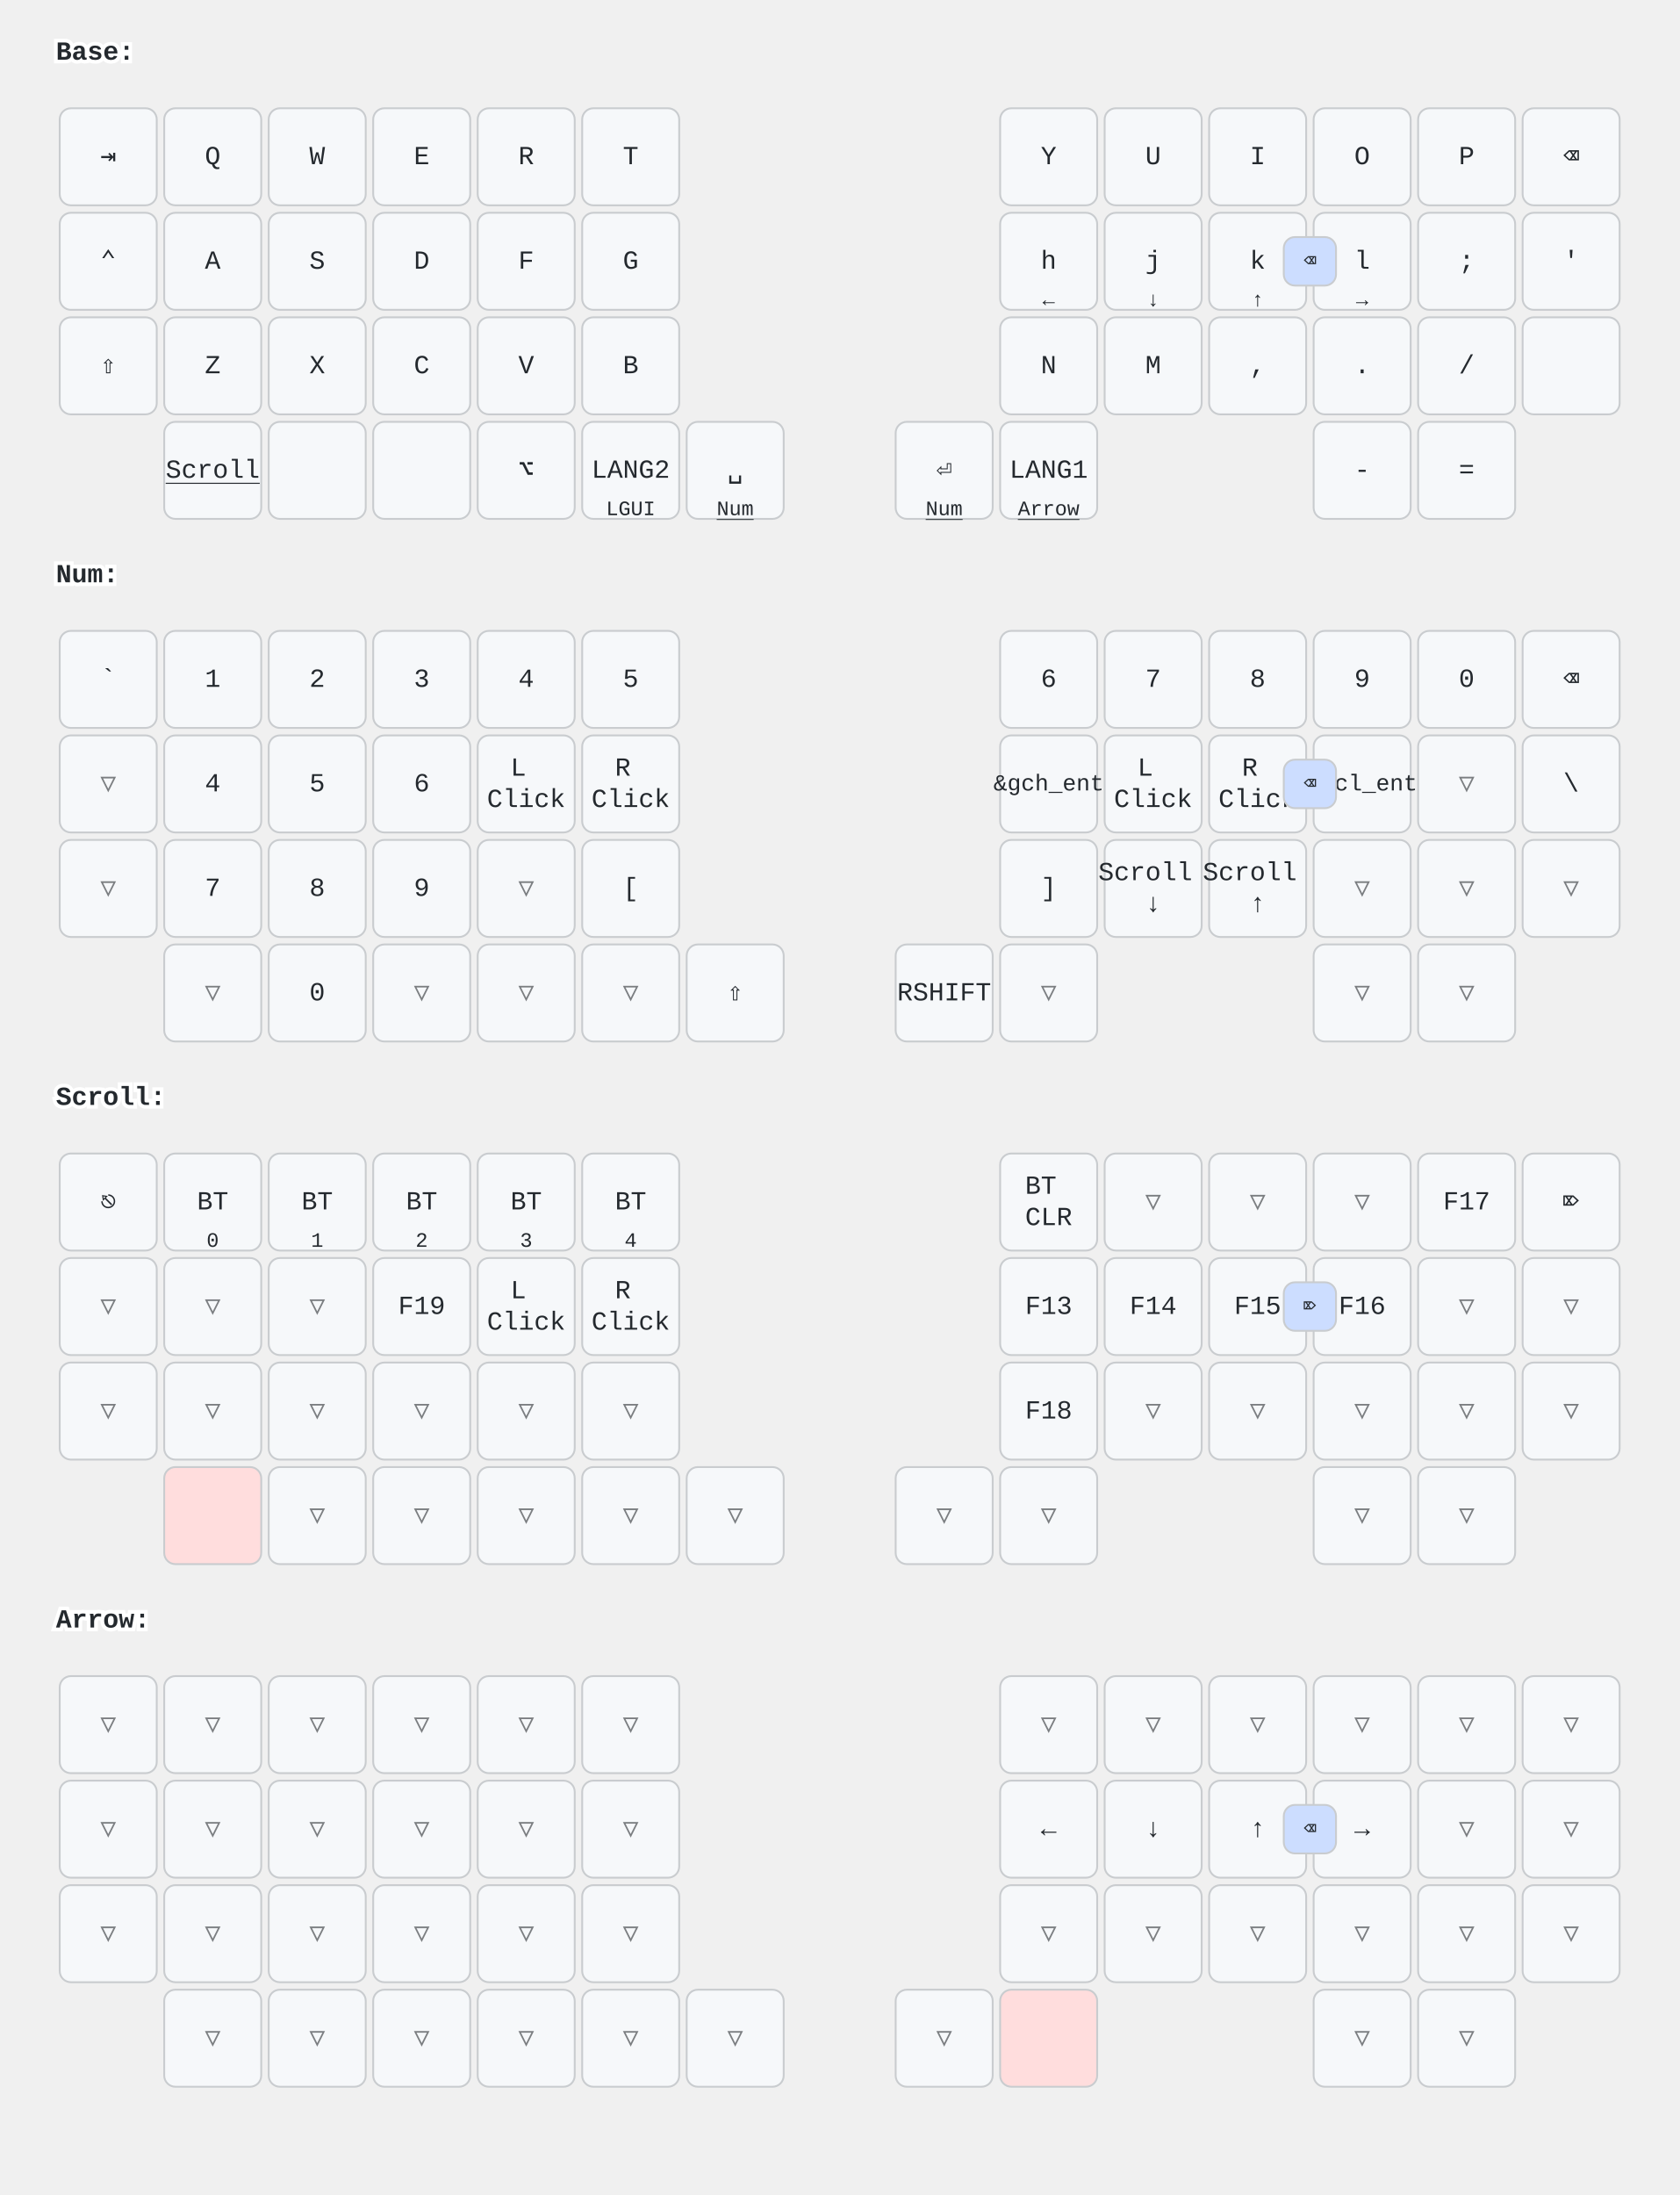
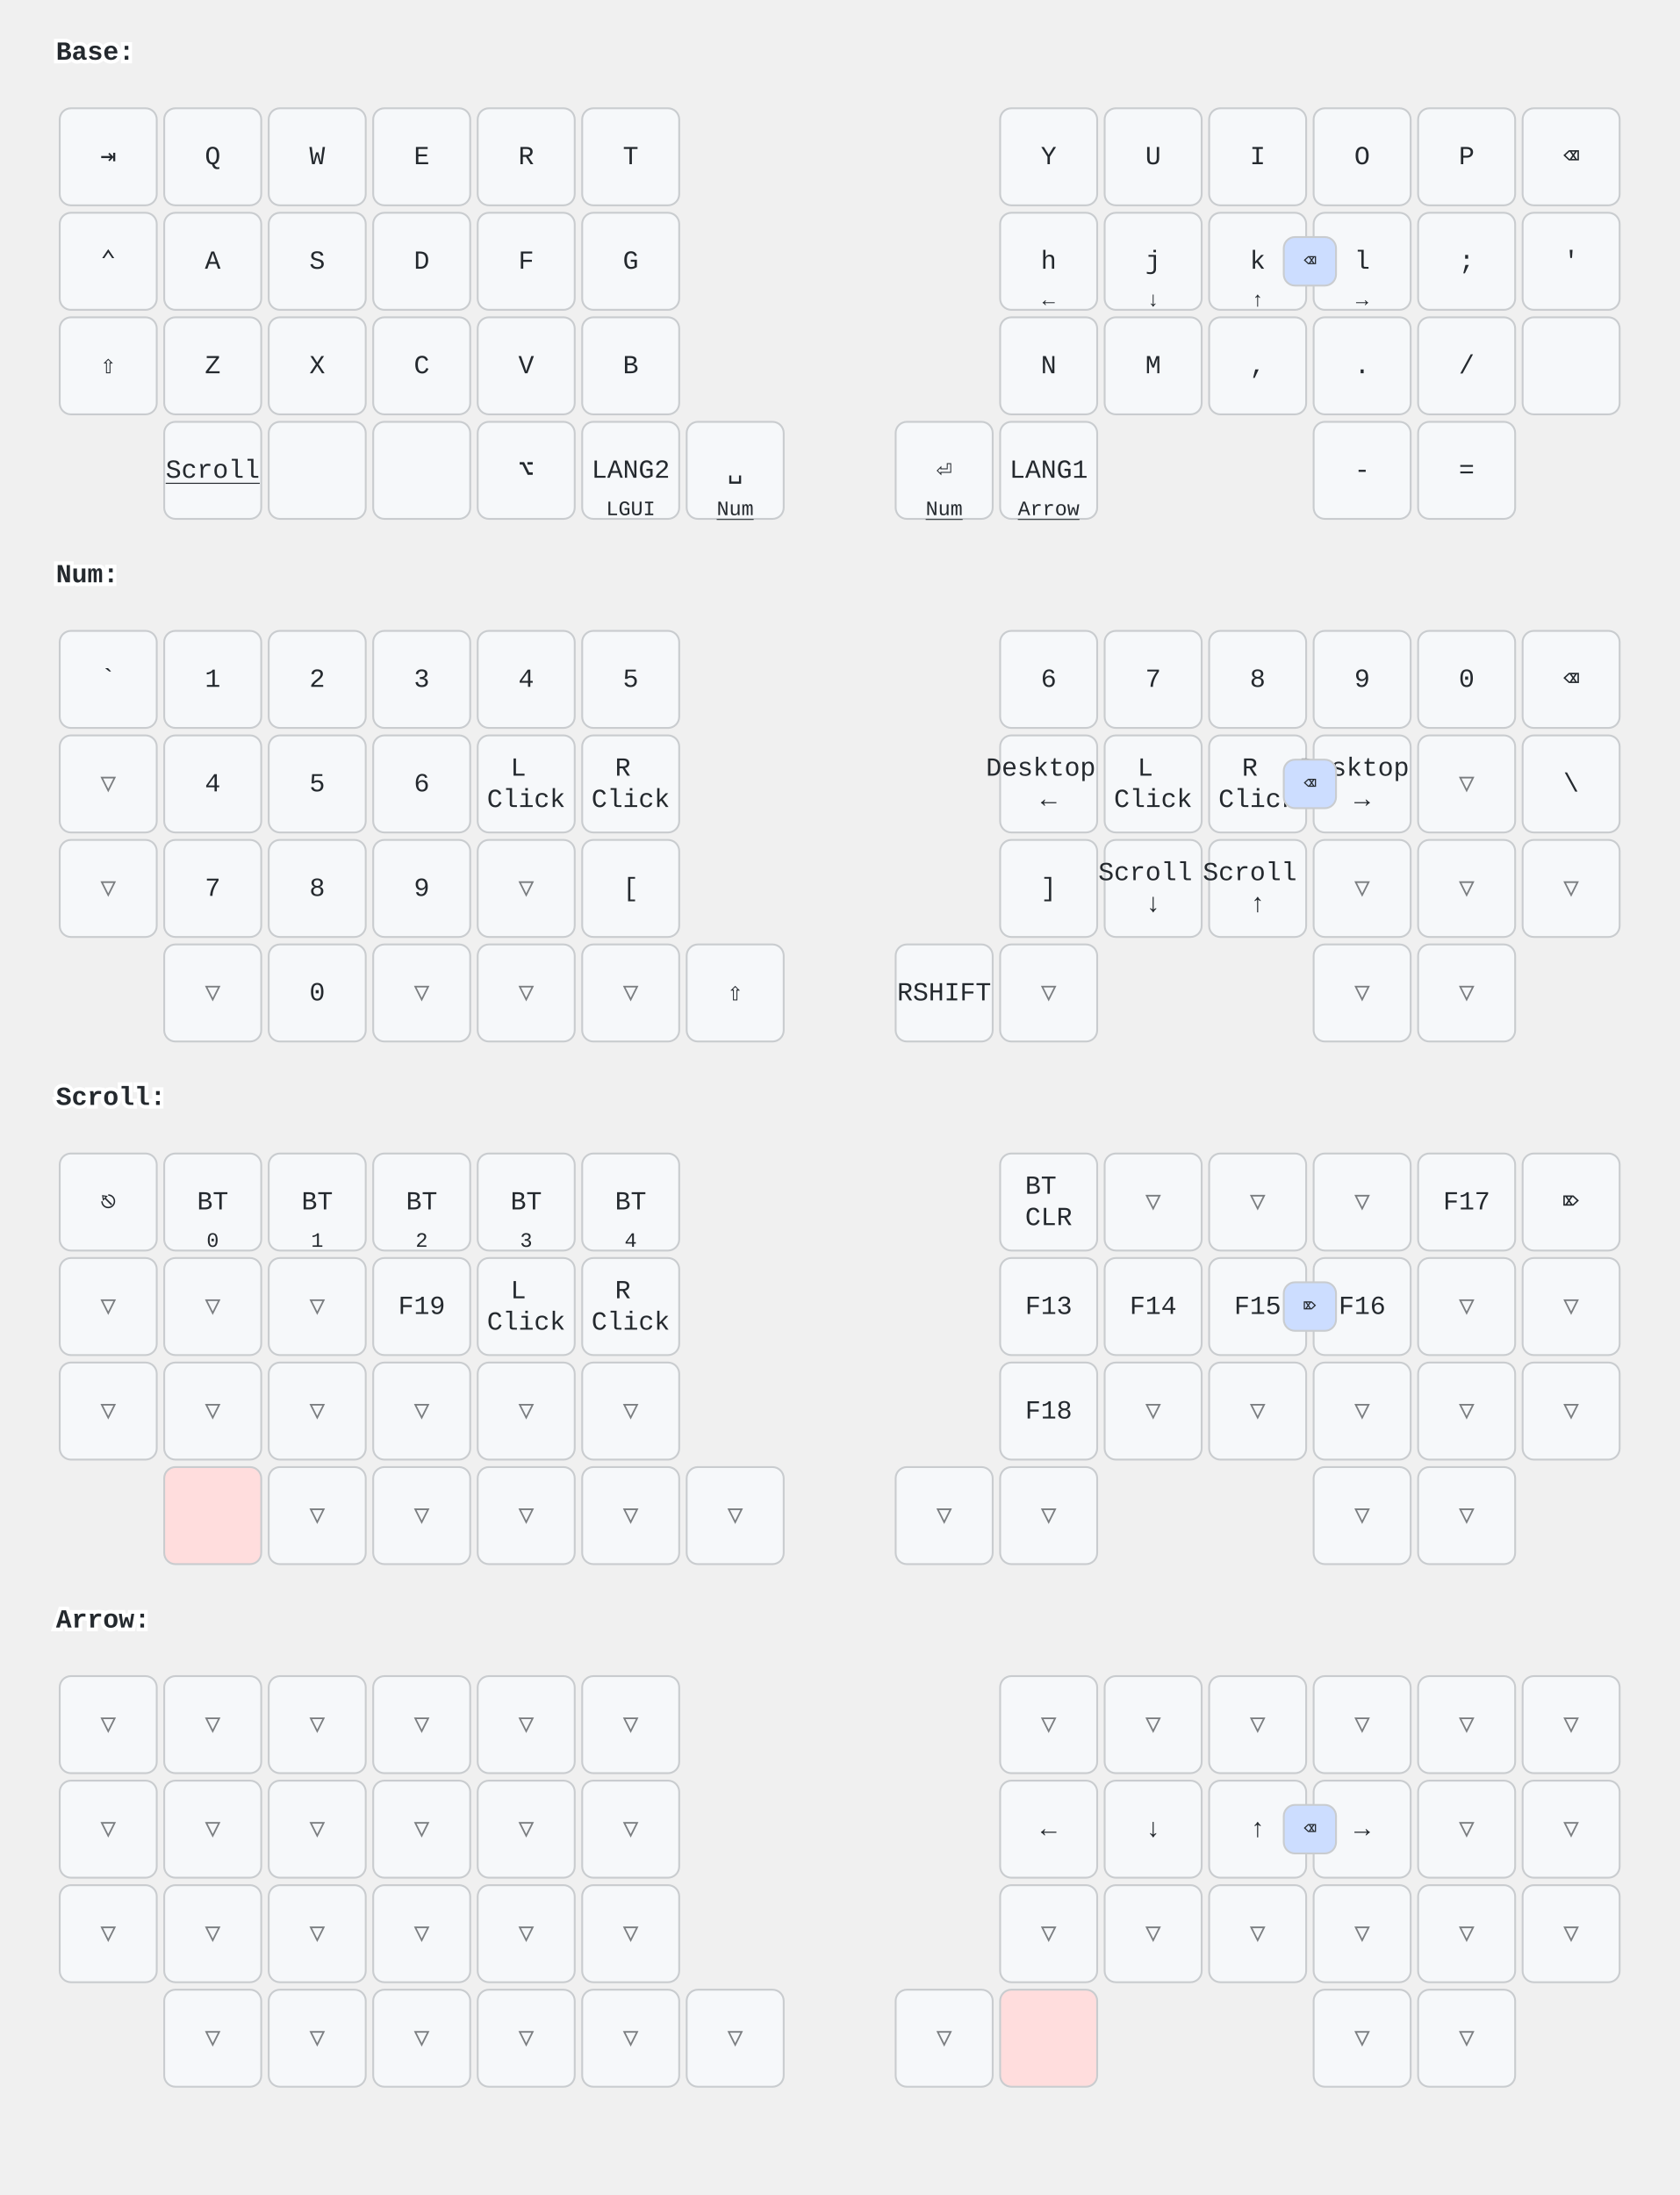
<svg xmlns="http://www.w3.org/2000/svg" width="900" height="1176" viewBox="0 0 900 1176" class="keymap">
  <style>/* inherit to force styles through use tags */
svg path {
    fill: inherit;
}

/* font and background color specifications */
svg.keymap {
    font-family: SFMono-Regular,Consolas,Liberation Mono,Menlo,monospace;
    font-size: 14px;
    font-kerning: normal;
    text-rendering: optimizeLegibility;
    fill: #24292e;
}

/* default key styling */
rect.key {
    fill: #f6f8fa;
}

rect.key, rect.combo {
    stroke: #c9cccf;
    stroke-width: 1;
}

/* default key side styling, only used is draw_key_sides is set */
rect.side {
    filter: brightness(90%);
}

/* color accent for combo boxes */
rect.combo, rect.combo-separate {
    fill: #cdf;
}

/* color accent for held keys */
rect.held, rect.combo.held {
    fill: #fdd;
}

/* color accent for ghost (optional) keys */
rect.ghost, rect.combo.ghost {
    stroke-dasharray: 4, 4;
    stroke-width: 2;
}

text {
    text-anchor: middle;
    dominant-baseline: middle;
}

/* styling for layer labels */
text.label {
    font-weight: bold;
    text-anchor: start;
    stroke: white;
    stroke-width: 4;
    paint-order: stroke;
}

/* styling for optional footer */
text.footer {
    text-anchor: end;
    dominant-baseline: auto;
    stroke: white;
    stroke-width: 4;
    paint-order: stroke;
}

/* styling for combo tap, and key non-tap label text */
text.combo, text.hold, text.shifted, text.left, text.right, text.tl, text.tr, text.bl, text.br {
    font-size: 11px;
}

text.hold, text.bl, text.br {
    text-anchor: middle;
    dominant-baseline: auto;
}

text.shifted, text.tl, text.tr {
    text-anchor: middle;
    dominant-baseline: hanging;
}

text.left, text.tl, text.bl {
    text-anchor: start;
}

text.right, text.tr, text.br {
    text-anchor: end;
}

text.layer-activator {
    text-decoration: underline;
}

/* styling for hold/shifted label text in combo box */
text.combo.hold, text.combo.shifted, text.combo.left, text.combo.right {
    font-size: 8px;
}

/* lighter symbol for transparent keys */
text.trans {
    fill: #7b7e81;
}

/* styling for combo dendrons */
path.combo {
    stroke-width: 1;
    stroke: gray;
    fill: none;
}

/* Start Tabler Icons Cleanup */
/* cannot use height/width with glyphs */
.icon-tabler &gt; path {
    fill: inherit;
    stroke: inherit;
    stroke-width: 2;
}
/* hide tabler's default box */
.icon-tabler &gt; path[stroke="none"][fill="none"] {
    visibility: hidden;
}
/* End Tabler Icons Cleanup */

@media (prefers-color-scheme: dark) {
svg.keymap { fill: #d1d6db; }
rect.key { fill: #3f4750; }
rect.key, rect.combo { stroke: #60666c; }
rect.combo, rect.combo-separate { fill: #1f3d7a; }
rect.held, rect.combo.held { fill: #854747; }
text.label, text.footer { stroke: black; }
text.trans { fill: #7e8184; }
path.combo { stroke: #7f7f7f; }

}</style>
  <g transform="translate(30, 0)" class="layer-Base">
    <text x="0" y="28" class="label" id="Base">Base:</text>
    <g transform="translate(0, 56)">
      <g transform="translate(28, 28)" class="key keypos-0">
        <rect rx="6" ry="6" x="-26" y="-26" width="52" height="52" class="key" />
        <text x="0" y="0" class="key tap">⇥</text>
      </g>
      <g transform="translate(84, 28)" class="key keypos-1">
        <rect rx="6" ry="6" x="-26" y="-26" width="52" height="52" class="key" />
        <text x="0" y="0" class="key tap">Q</text>
      </g>
      <g transform="translate(140, 28)" class="key keypos-2">
        <rect rx="6" ry="6" x="-26" y="-26" width="52" height="52" class="key" />
        <text x="0" y="0" class="key tap">W</text>
      </g>
      <g transform="translate(196, 28)" class="key keypos-3">
        <rect rx="6" ry="6" x="-26" y="-26" width="52" height="52" class="key" />
        <text x="0" y="0" class="key tap">E</text>
      </g>
      <g transform="translate(252, 28)" class="key keypos-4">
        <rect rx="6" ry="6" x="-26" y="-26" width="52" height="52" class="key" />
        <text x="0" y="0" class="key tap">R</text>
      </g>
      <g transform="translate(308, 28)" class="key keypos-5">
        <rect rx="6" ry="6" x="-26" y="-26" width="52" height="52" class="key" />
        <text x="0" y="0" class="key tap">T</text>
      </g>
      <g transform="translate(532, 28)" class="key keypos-6">
        <rect rx="6" ry="6" x="-26" y="-26" width="52" height="52" class="key" />
        <text x="0" y="0" class="key tap">Y</text>
      </g>
      <g transform="translate(588, 28)" class="key keypos-7">
        <rect rx="6" ry="6" x="-26" y="-26" width="52" height="52" class="key" />
        <text x="0" y="0" class="key tap">U</text>
      </g>
      <g transform="translate(644, 28)" class="key keypos-8">
        <rect rx="6" ry="6" x="-26" y="-26" width="52" height="52" class="key" />
        <text x="0" y="0" class="key tap">I</text>
      </g>
      <g transform="translate(700, 28)" class="key keypos-9">
        <rect rx="6" ry="6" x="-26" y="-26" width="52" height="52" class="key" />
        <text x="0" y="0" class="key tap">O</text>
      </g>
      <g transform="translate(756, 28)" class="key keypos-10">
        <rect rx="6" ry="6" x="-26" y="-26" width="52" height="52" class="key" />
        <text x="0" y="0" class="key tap">P</text>
      </g>
      <g transform="translate(812, 28)" class="key keypos-11">
        <rect rx="6" ry="6" x="-26" y="-26" width="52" height="52" class="key" />
        <text x="0" y="0" class="key tap">⌫</text>
      </g>
      <g transform="translate(28, 84)" class="key keypos-12">
        <rect rx="6" ry="6" x="-26" y="-26" width="52" height="52" class="key" />
        <text x="0" y="0" class="key tap">⌃</text>
      </g>
      <g transform="translate(84, 84)" class="key keypos-13">
        <rect rx="6" ry="6" x="-26" y="-26" width="52" height="52" class="key" />
        <text x="0" y="0" class="key tap">A</text>
      </g>
      <g transform="translate(140, 84)" class="key keypos-14">
        <rect rx="6" ry="6" x="-26" y="-26" width="52" height="52" class="key" />
        <text x="0" y="0" class="key tap">S</text>
      </g>
      <g transform="translate(196, 84)" class="key keypos-15">
        <rect rx="6" ry="6" x="-26" y="-26" width="52" height="52" class="key" />
        <text x="0" y="0" class="key tap">D</text>
      </g>
      <g transform="translate(252, 84)" class="key keypos-16">
        <rect rx="6" ry="6" x="-26" y="-26" width="52" height="52" class="key" />
        <text x="0" y="0" class="key tap">F</text>
      </g>
      <g transform="translate(308, 84)" class="key keypos-17">
        <rect rx="6" ry="6" x="-26" y="-26" width="52" height="52" class="key" />
        <text x="0" y="0" class="key tap">G</text>
      </g>
      <g transform="translate(532, 84)" class="key keypos-18">
        <rect rx="6" ry="6" x="-26" y="-26" width="52" height="52" class="key" />
        <text x="0" y="0" class="key tap">h</text>
        <text x="0" y="24" class="key hold">←</text>
      </g>
      <g transform="translate(588, 84)" class="key keypos-19">
        <rect rx="6" ry="6" x="-26" y="-26" width="52" height="52" class="key" />
        <text x="0" y="0" class="key tap">j</text>
        <text x="0" y="24" class="key hold">↓</text>
      </g>
      <g transform="translate(644, 84)" class="key keypos-20">
        <rect rx="6" ry="6" x="-26" y="-26" width="52" height="52" class="key" />
        <text x="0" y="0" class="key tap">k</text>
        <text x="0" y="24" class="key hold">↑</text>
      </g>
      <g transform="translate(700, 84)" class="key keypos-21">
        <rect rx="6" ry="6" x="-26" y="-26" width="52" height="52" class="key" />
        <text x="0" y="0" class="key tap">l</text>
        <text x="0" y="24" class="key hold">→</text>
      </g>
      <g transform="translate(756, 84)" class="key keypos-22">
        <rect rx="6" ry="6" x="-26" y="-26" width="52" height="52" class="key" />
        <text x="0" y="0" class="key tap">;</text>
      </g>
      <g transform="translate(812, 84)" class="key keypos-23">
        <rect rx="6" ry="6" x="-26" y="-26" width="52" height="52" class="key" />
        <text x="0" y="0" class="key tap">'</text>
      </g>
      <g transform="translate(28, 140)" class="key keypos-24">
        <rect rx="6" ry="6" x="-26" y="-26" width="52" height="52" class="key" />
        <text x="0" y="0" class="key tap">⇧</text>
      </g>
      <g transform="translate(84, 140)" class="key keypos-25">
        <rect rx="6" ry="6" x="-26" y="-26" width="52" height="52" class="key" />
        <text x="0" y="0" class="key tap">Z</text>
      </g>
      <g transform="translate(140, 140)" class="key keypos-26">
        <rect rx="6" ry="6" x="-26" y="-26" width="52" height="52" class="key" />
        <text x="0" y="0" class="key tap">X</text>
      </g>
      <g transform="translate(196, 140)" class="key keypos-27">
        <rect rx="6" ry="6" x="-26" y="-26" width="52" height="52" class="key" />
        <text x="0" y="0" class="key tap">C</text>
      </g>
      <g transform="translate(252, 140)" class="key keypos-28">
        <rect rx="6" ry="6" x="-26" y="-26" width="52" height="52" class="key" />
        <text x="0" y="0" class="key tap">V</text>
      </g>
      <g transform="translate(308, 140)" class="key keypos-29">
        <rect rx="6" ry="6" x="-26" y="-26" width="52" height="52" class="key" />
        <text x="0" y="0" class="key tap">B</text>
      </g>
      <g transform="translate(532, 140)" class="key keypos-30">
        <rect rx="6" ry="6" x="-26" y="-26" width="52" height="52" class="key" />
        <text x="0" y="0" class="key tap">N</text>
      </g>
      <g transform="translate(588, 140)" class="key keypos-31">
        <rect rx="6" ry="6" x="-26" y="-26" width="52" height="52" class="key" />
        <text x="0" y="0" class="key tap">M</text>
      </g>
      <g transform="translate(644, 140)" class="key keypos-32">
        <rect rx="6" ry="6" x="-26" y="-26" width="52" height="52" class="key" />
        <text x="0" y="0" class="key tap">,</text>
      </g>
      <g transform="translate(700, 140)" class="key keypos-33">
        <rect rx="6" ry="6" x="-26" y="-26" width="52" height="52" class="key" />
        <text x="0" y="0" class="key tap">.</text>
      </g>
      <g transform="translate(756, 140)" class="key keypos-34">
        <rect rx="6" ry="6" x="-26" y="-26" width="52" height="52" class="key" />
        <text x="0" y="0" class="key tap">/</text>
      </g>
      <g transform="translate(812, 140)" class="key keypos-35">
        <rect rx="6" ry="6" x="-26" y="-26" width="52" height="52" class="key" />
      </g>
      <g transform="translate(84, 196)" class="key keypos-36">
        <rect rx="6" ry="6" x="-26" y="-26" width="52" height="52" class="key" />
        <a href="#Scroll">
          <text x="0" y="0" class="key tap layer-activator">Scroll</text>
        </a>
      </g>
      <g transform="translate(140, 196)" class="key keypos-37">
        <rect rx="6" ry="6" x="-26" y="-26" width="52" height="52" class="key" />
      </g>
      <g transform="translate(196, 196)" class="key keypos-38">
        <rect rx="6" ry="6" x="-26" y="-26" width="52" height="52" class="key" />
      </g>
      <g transform="translate(252, 196)" class="key keypos-39">
        <rect rx="6" ry="6" x="-26" y="-26" width="52" height="52" class="key" />
        <text x="0" y="0" class="key tap">⌥</text>
      </g>
      <g transform="translate(308, 196)" class="key keypos-40">
        <rect rx="6" ry="6" x="-26" y="-26" width="52" height="52" class="key" />
        <text x="0" y="0" class="key tap">LANG2</text>
        <text x="0" y="24" class="key hold">LGUI</text>
      </g>
      <g transform="translate(364, 196)" class="key keypos-41">
        <rect rx="6" ry="6" x="-26" y="-26" width="52" height="52" class="key" />
        <text x="0" y="0" class="key tap">␣</text>
        <a href="#Num">
          <text x="0" y="24" class="key hold layer-activator">Num</text>
        </a>
      </g>
      <g transform="translate(476, 196)" class="key keypos-42">
        <rect rx="6" ry="6" x="-26" y="-26" width="52" height="52" class="key" />
        <text x="0" y="0" class="key tap">⏎</text>
        <a href="#Num">
          <text x="0" y="24" class="key hold layer-activator">Num</text>
        </a>
      </g>
      <g transform="translate(532, 196)" class="key keypos-43">
        <rect rx="6" ry="6" x="-26" y="-26" width="52" height="52" class="key" />
        <text x="0" y="0" class="key tap">LANG1</text>
        <a href="#Arrow">
          <text x="0" y="24" class="key hold layer-activator">Arrow</text>
        </a>
      </g>
      <g transform="translate(700, 196)" class="key keypos-44">
        <rect rx="6" ry="6" x="-26" y="-26" width="52" height="52" class="key" />
        <text x="0" y="0" class="key tap">-</text>
      </g>
      <g transform="translate(756, 196)" class="key keypos-45">
        <rect rx="6" ry="6" x="-26" y="-26" width="52" height="52" class="key" />
        <text x="0" y="0" class="key tap">=</text>
      </g>
      <g class="combo combopos-0">
        <rect rx="6" ry="6" x="658" y="71" width="28" height="26" class="combo" />
        <text x="672" y="84" class="combo tap">⌫</text>
      </g>
    </g>
  </g>
  <g transform="translate(30, 280)" class="layer-Num">
    <text x="0" y="28" class="label" id="Num">Num:</text>
    <g transform="translate(0, 56)">
      <g transform="translate(28, 28)" class="key keypos-0">
        <rect rx="6" ry="6" x="-26" y="-26" width="52" height="52" class="key" />
        <text x="0" y="0" class="key tap">`</text>
      </g>
      <g transform="translate(84, 28)" class="key keypos-1">
        <rect rx="6" ry="6" x="-26" y="-26" width="52" height="52" class="key" />
        <text x="0" y="0" class="key tap">1</text>
      </g>
      <g transform="translate(140, 28)" class="key keypos-2">
        <rect rx="6" ry="6" x="-26" y="-26" width="52" height="52" class="key" />
        <text x="0" y="0" class="key tap">2</text>
      </g>
      <g transform="translate(196, 28)" class="key keypos-3">
        <rect rx="6" ry="6" x="-26" y="-26" width="52" height="52" class="key" />
        <text x="0" y="0" class="key tap">3</text>
      </g>
      <g transform="translate(252, 28)" class="key keypos-4">
        <rect rx="6" ry="6" x="-26" y="-26" width="52" height="52" class="key" />
        <text x="0" y="0" class="key tap">4</text>
      </g>
      <g transform="translate(308, 28)" class="key keypos-5">
        <rect rx="6" ry="6" x="-26" y="-26" width="52" height="52" class="key" />
        <text x="0" y="0" class="key tap">5</text>
      </g>
      <g transform="translate(532, 28)" class="key keypos-6">
        <rect rx="6" ry="6" x="-26" y="-26" width="52" height="52" class="key" />
        <text x="0" y="0" class="key tap">6</text>
      </g>
      <g transform="translate(588, 28)" class="key keypos-7">
        <rect rx="6" ry="6" x="-26" y="-26" width="52" height="52" class="key" />
        <text x="0" y="0" class="key tap">7</text>
      </g>
      <g transform="translate(644, 28)" class="key keypos-8">
        <rect rx="6" ry="6" x="-26" y="-26" width="52" height="52" class="key" />
        <text x="0" y="0" class="key tap">8</text>
      </g>
      <g transform="translate(700, 28)" class="key keypos-9">
        <rect rx="6" ry="6" x="-26" y="-26" width="52" height="52" class="key" />
        <text x="0" y="0" class="key tap">9</text>
      </g>
      <g transform="translate(756, 28)" class="key keypos-10">
        <rect rx="6" ry="6" x="-26" y="-26" width="52" height="52" class="key" />
        <text x="0" y="0" class="key tap">0</text>
      </g>
      <g transform="translate(812, 28)" class="key keypos-11">
        <rect rx="6" ry="6" x="-26" y="-26" width="52" height="52" class="key" />
        <text x="0" y="0" class="key tap">⌫</text>
      </g>
      <g transform="translate(28, 84)" class="key trans keypos-12">
        <rect rx="6" ry="6" x="-26" y="-26" width="52" height="52" class="key trans" />
        <text x="0" y="0" class="key trans tap">▽</text>
      </g>
      <g transform="translate(84, 84)" class="key keypos-13">
        <rect rx="6" ry="6" x="-26" y="-26" width="52" height="52" class="key" />
        <text x="0" y="0" class="key tap">4</text>
      </g>
      <g transform="translate(140, 84)" class="key keypos-14">
        <rect rx="6" ry="6" x="-26" y="-26" width="52" height="52" class="key" />
        <text x="0" y="0" class="key tap">5</text>
      </g>
      <g transform="translate(196, 84)" class="key keypos-15">
        <rect rx="6" ry="6" x="-26" y="-26" width="52" height="52" class="key" />
        <text x="0" y="0" class="key tap">6</text>
      </g>
      <g transform="translate(252, 84)" class="key keypos-16">
        <rect rx="6" ry="6" x="-26" y="-26" width="52" height="52" class="key" />
        <text x="0" y="0" class="key tap">
          <tspan x="0" dy="-0.6em">L</tspan>
          <tspan x="0" dy="1.2em">Click</tspan>
        </text>
      </g>
      <g transform="translate(308, 84)" class="key keypos-17">
        <rect rx="6" ry="6" x="-26" y="-26" width="52" height="52" class="key" />
        <text x="0" y="0" class="key tap">
          <tspan x="0" dy="-0.6em">R</tspan>
          <tspan x="0" dy="1.2em">Click</tspan>
        </text>
      </g>
      <g transform="translate(532, 84)" class="key keypos-18">
        <rect rx="6" ry="6" x="-26" y="-26" width="52" height="52" class="key" />
        <text x="0" y="0" class="key tap">
-           <tspan style="font-size: 88%">&amp;gch_ent</tspan>
+           <tspan x="0" dy="-0.6em">Desktop</tspan>
+           <tspan x="0" dy="1.2em">←</tspan>
        </text>
      </g>
      <g transform="translate(588, 84)" class="key keypos-19">
        <rect rx="6" ry="6" x="-26" y="-26" width="52" height="52" class="key" />
        <text x="0" y="0" class="key tap">
          <tspan x="0" dy="-0.6em">L</tspan>
          <tspan x="0" dy="1.2em">Click</tspan>
        </text>
      </g>
      <g transform="translate(644, 84)" class="key keypos-20">
        <rect rx="6" ry="6" x="-26" y="-26" width="52" height="52" class="key" />
        <text x="0" y="0" class="key tap">
          <tspan x="0" dy="-0.6em">R</tspan>
          <tspan x="0" dy="1.2em">Click</tspan>
        </text>
      </g>
      <g transform="translate(700, 84)" class="key keypos-21">
        <rect rx="6" ry="6" x="-26" y="-26" width="52" height="52" class="key" />
        <text x="0" y="0" class="key tap">
-           <tspan style="font-size: 88%">&amp;gcl_ent</tspan>
+           <tspan x="0" dy="-0.6em">Desktop</tspan>
+           <tspan x="0" dy="1.2em">→</tspan>
        </text>
      </g>
      <g transform="translate(756, 84)" class="key trans keypos-22">
        <rect rx="6" ry="6" x="-26" y="-26" width="52" height="52" class="key trans" />
        <text x="0" y="0" class="key trans tap">▽</text>
      </g>
      <g transform="translate(812, 84)" class="key keypos-23">
        <rect rx="6" ry="6" x="-26" y="-26" width="52" height="52" class="key" />
        <text x="0" y="0" class="key tap">\</text>
      </g>
      <g transform="translate(28, 140)" class="key trans keypos-24">
        <rect rx="6" ry="6" x="-26" y="-26" width="52" height="52" class="key trans" />
        <text x="0" y="0" class="key trans tap">▽</text>
      </g>
      <g transform="translate(84, 140)" class="key keypos-25">
        <rect rx="6" ry="6" x="-26" y="-26" width="52" height="52" class="key" />
        <text x="0" y="0" class="key tap">7</text>
      </g>
      <g transform="translate(140, 140)" class="key keypos-26">
        <rect rx="6" ry="6" x="-26" y="-26" width="52" height="52" class="key" />
        <text x="0" y="0" class="key tap">8</text>
      </g>
      <g transform="translate(196, 140)" class="key keypos-27">
        <rect rx="6" ry="6" x="-26" y="-26" width="52" height="52" class="key" />
        <text x="0" y="0" class="key tap">9</text>
      </g>
      <g transform="translate(252, 140)" class="key trans keypos-28">
        <rect rx="6" ry="6" x="-26" y="-26" width="52" height="52" class="key trans" />
        <text x="0" y="0" class="key trans tap">▽</text>
      </g>
      <g transform="translate(308, 140)" class="key keypos-29">
        <rect rx="6" ry="6" x="-26" y="-26" width="52" height="52" class="key" />
        <text x="0" y="0" class="key tap">[</text>
      </g>
      <g transform="translate(532, 140)" class="key keypos-30">
        <rect rx="6" ry="6" x="-26" y="-26" width="52" height="52" class="key" />
        <text x="0" y="0" class="key tap">]</text>
      </g>
      <g transform="translate(588, 140)" class="key keypos-31">
        <rect rx="6" ry="6" x="-26" y="-26" width="52" height="52" class="key" />
        <text x="0" y="0" class="key tap">
          <tspan x="0" dy="-0.6em">Scroll</tspan>
          <tspan x="0" dy="1.2em">↓</tspan>
        </text>
      </g>
      <g transform="translate(644, 140)" class="key keypos-32">
        <rect rx="6" ry="6" x="-26" y="-26" width="52" height="52" class="key" />
        <text x="0" y="0" class="key tap">
          <tspan x="0" dy="-0.6em">Scroll</tspan>
          <tspan x="0" dy="1.2em">↑</tspan>
        </text>
      </g>
      <g transform="translate(700, 140)" class="key trans keypos-33">
        <rect rx="6" ry="6" x="-26" y="-26" width="52" height="52" class="key trans" />
        <text x="0" y="0" class="key trans tap">▽</text>
      </g>
      <g transform="translate(756, 140)" class="key trans keypos-34">
        <rect rx="6" ry="6" x="-26" y="-26" width="52" height="52" class="key trans" />
        <text x="0" y="0" class="key trans tap">▽</text>
      </g>
      <g transform="translate(812, 140)" class="key trans keypos-35">
        <rect rx="6" ry="6" x="-26" y="-26" width="52" height="52" class="key trans" />
        <text x="0" y="0" class="key trans tap">▽</text>
      </g>
      <g transform="translate(84, 196)" class="key trans keypos-36">
        <rect rx="6" ry="6" x="-26" y="-26" width="52" height="52" class="key trans" />
        <text x="0" y="0" class="key trans tap">▽</text>
      </g>
      <g transform="translate(140, 196)" class="key keypos-37">
        <rect rx="6" ry="6" x="-26" y="-26" width="52" height="52" class="key" />
        <text x="0" y="0" class="key tap">0</text>
      </g>
      <g transform="translate(196, 196)" class="key trans keypos-38">
        <rect rx="6" ry="6" x="-26" y="-26" width="52" height="52" class="key trans" />
        <text x="0" y="0" class="key trans tap">▽</text>
      </g>
      <g transform="translate(252, 196)" class="key trans keypos-39">
        <rect rx="6" ry="6" x="-26" y="-26" width="52" height="52" class="key trans" />
        <text x="0" y="0" class="key trans tap">▽</text>
      </g>
      <g transform="translate(308, 196)" class="key trans keypos-40">
        <rect rx="6" ry="6" x="-26" y="-26" width="52" height="52" class="key trans" />
        <text x="0" y="0" class="key trans tap">▽</text>
      </g>
      <g transform="translate(364, 196)" class="key keypos-41">
        <rect rx="6" ry="6" x="-26" y="-26" width="52" height="52" class="key" />
        <text x="0" y="0" class="key tap">⇧</text>
      </g>
      <g transform="translate(476, 196)" class="key keypos-42">
        <rect rx="6" ry="6" x="-26" y="-26" width="52" height="52" class="key" />
        <text x="0" y="0" class="key tap">RSHIFT</text>
      </g>
      <g transform="translate(532, 196)" class="key trans keypos-43">
        <rect rx="6" ry="6" x="-26" y="-26" width="52" height="52" class="key trans" />
        <text x="0" y="0" class="key trans tap">▽</text>
      </g>
      <g transform="translate(700, 196)" class="key trans keypos-44">
        <rect rx="6" ry="6" x="-26" y="-26" width="52" height="52" class="key trans" />
        <text x="0" y="0" class="key trans tap">▽</text>
      </g>
      <g transform="translate(756, 196)" class="key trans keypos-45">
        <rect rx="6" ry="6" x="-26" y="-26" width="52" height="52" class="key trans" />
        <text x="0" y="0" class="key trans tap">▽</text>
      </g>
      <g class="combo combopos-0">
        <rect rx="6" ry="6" x="658" y="71" width="28" height="26" class="combo" />
        <text x="672" y="84" class="combo tap">⌫</text>
      </g>
    </g>
  </g>
  <g transform="translate(30, 560)" class="layer-Scroll">
    <text x="0" y="28" class="label" id="Scroll">Scroll:</text>
    <g transform="translate(0, 56)">
      <g transform="translate(28, 28)" class="key keypos-0">
        <rect rx="6" ry="6" x="-26" y="-26" width="52" height="52" class="key" />
        <text x="0" y="0" class="key tap">⎋</text>
      </g>
      <g transform="translate(84, 28)" class="key keypos-1">
        <rect rx="6" ry="6" x="-26" y="-26" width="52" height="52" class="key" />
        <text x="0" y="0" class="key tap">BT</text>
        <text x="0" y="24" class="key hold">0</text>
      </g>
      <g transform="translate(140, 28)" class="key keypos-2">
        <rect rx="6" ry="6" x="-26" y="-26" width="52" height="52" class="key" />
        <text x="0" y="0" class="key tap">BT</text>
        <text x="0" y="24" class="key hold">1</text>
      </g>
      <g transform="translate(196, 28)" class="key keypos-3">
        <rect rx="6" ry="6" x="-26" y="-26" width="52" height="52" class="key" />
        <text x="0" y="0" class="key tap">BT</text>
        <text x="0" y="24" class="key hold">2</text>
      </g>
      <g transform="translate(252, 28)" class="key keypos-4">
        <rect rx="6" ry="6" x="-26" y="-26" width="52" height="52" class="key" />
        <text x="0" y="0" class="key tap">BT</text>
        <text x="0" y="24" class="key hold">3</text>
      </g>
      <g transform="translate(308, 28)" class="key keypos-5">
        <rect rx="6" ry="6" x="-26" y="-26" width="52" height="52" class="key" />
        <text x="0" y="0" class="key tap">BT</text>
        <text x="0" y="24" class="key hold">4</text>
      </g>
      <g transform="translate(532, 28)" class="key keypos-6">
        <rect rx="6" ry="6" x="-26" y="-26" width="52" height="52" class="key" />
        <text x="0" y="0" class="key tap">
          <tspan x="0" dy="-0.6em">BT</tspan>
          <tspan x="0" dy="1.2em">CLR</tspan>
        </text>
      </g>
      <g transform="translate(588, 28)" class="key trans keypos-7">
        <rect rx="6" ry="6" x="-26" y="-26" width="52" height="52" class="key trans" />
        <text x="0" y="0" class="key trans tap">▽</text>
      </g>
      <g transform="translate(644, 28)" class="key trans keypos-8">
        <rect rx="6" ry="6" x="-26" y="-26" width="52" height="52" class="key trans" />
        <text x="0" y="0" class="key trans tap">▽</text>
      </g>
      <g transform="translate(700, 28)" class="key trans keypos-9">
        <rect rx="6" ry="6" x="-26" y="-26" width="52" height="52" class="key trans" />
        <text x="0" y="0" class="key trans tap">▽</text>
      </g>
      <g transform="translate(756, 28)" class="key keypos-10">
        <rect rx="6" ry="6" x="-26" y="-26" width="52" height="52" class="key" />
        <text x="0" y="0" class="key tap">F17</text>
      </g>
      <g transform="translate(812, 28)" class="key keypos-11">
        <rect rx="6" ry="6" x="-26" y="-26" width="52" height="52" class="key" />
        <text x="0" y="0" class="key tap">⌦</text>
      </g>
      <g transform="translate(28, 84)" class="key trans keypos-12">
        <rect rx="6" ry="6" x="-26" y="-26" width="52" height="52" class="key trans" />
        <text x="0" y="0" class="key trans tap">▽</text>
      </g>
      <g transform="translate(84, 84)" class="key trans keypos-13">
        <rect rx="6" ry="6" x="-26" y="-26" width="52" height="52" class="key trans" />
        <text x="0" y="0" class="key trans tap">▽</text>
      </g>
      <g transform="translate(140, 84)" class="key trans keypos-14">
        <rect rx="6" ry="6" x="-26" y="-26" width="52" height="52" class="key trans" />
        <text x="0" y="0" class="key trans tap">▽</text>
      </g>
      <g transform="translate(196, 84)" class="key keypos-15">
        <rect rx="6" ry="6" x="-26" y="-26" width="52" height="52" class="key" />
        <text x="0" y="0" class="key tap">F19</text>
      </g>
      <g transform="translate(252, 84)" class="key keypos-16">
        <rect rx="6" ry="6" x="-26" y="-26" width="52" height="52" class="key" />
        <text x="0" y="0" class="key tap">
          <tspan x="0" dy="-0.6em">L</tspan>
          <tspan x="0" dy="1.2em">Click</tspan>
        </text>
      </g>
      <g transform="translate(308, 84)" class="key keypos-17">
        <rect rx="6" ry="6" x="-26" y="-26" width="52" height="52" class="key" />
        <text x="0" y="0" class="key tap">
          <tspan x="0" dy="-0.6em">R</tspan>
          <tspan x="0" dy="1.2em">Click</tspan>
        </text>
      </g>
      <g transform="translate(532, 84)" class="key keypos-18">
        <rect rx="6" ry="6" x="-26" y="-26" width="52" height="52" class="key" />
        <text x="0" y="0" class="key tap">F13</text>
      </g>
      <g transform="translate(588, 84)" class="key keypos-19">
        <rect rx="6" ry="6" x="-26" y="-26" width="52" height="52" class="key" />
        <text x="0" y="0" class="key tap">F14</text>
      </g>
      <g transform="translate(644, 84)" class="key keypos-20">
        <rect rx="6" ry="6" x="-26" y="-26" width="52" height="52" class="key" />
        <text x="0" y="0" class="key tap">F15</text>
      </g>
      <g transform="translate(700, 84)" class="key keypos-21">
        <rect rx="6" ry="6" x="-26" y="-26" width="52" height="52" class="key" />
        <text x="0" y="0" class="key tap">F16</text>
      </g>
      <g transform="translate(756, 84)" class="key trans keypos-22">
        <rect rx="6" ry="6" x="-26" y="-26" width="52" height="52" class="key trans" />
        <text x="0" y="0" class="key trans tap">▽</text>
      </g>
      <g transform="translate(812, 84)" class="key trans keypos-23">
        <rect rx="6" ry="6" x="-26" y="-26" width="52" height="52" class="key trans" />
        <text x="0" y="0" class="key trans tap">▽</text>
      </g>
      <g transform="translate(28, 140)" class="key trans keypos-24">
        <rect rx="6" ry="6" x="-26" y="-26" width="52" height="52" class="key trans" />
        <text x="0" y="0" class="key trans tap">▽</text>
      </g>
      <g transform="translate(84, 140)" class="key trans keypos-25">
        <rect rx="6" ry="6" x="-26" y="-26" width="52" height="52" class="key trans" />
        <text x="0" y="0" class="key trans tap">▽</text>
      </g>
      <g transform="translate(140, 140)" class="key trans keypos-26">
        <rect rx="6" ry="6" x="-26" y="-26" width="52" height="52" class="key trans" />
        <text x="0" y="0" class="key trans tap">▽</text>
      </g>
      <g transform="translate(196, 140)" class="key trans keypos-27">
        <rect rx="6" ry="6" x="-26" y="-26" width="52" height="52" class="key trans" />
        <text x="0" y="0" class="key trans tap">▽</text>
      </g>
      <g transform="translate(252, 140)" class="key trans keypos-28">
        <rect rx="6" ry="6" x="-26" y="-26" width="52" height="52" class="key trans" />
        <text x="0" y="0" class="key trans tap">▽</text>
      </g>
      <g transform="translate(308, 140)" class="key trans keypos-29">
        <rect rx="6" ry="6" x="-26" y="-26" width="52" height="52" class="key trans" />
        <text x="0" y="0" class="key trans tap">▽</text>
      </g>
      <g transform="translate(532, 140)" class="key keypos-30">
        <rect rx="6" ry="6" x="-26" y="-26" width="52" height="52" class="key" />
        <text x="0" y="0" class="key tap">F18</text>
      </g>
      <g transform="translate(588, 140)" class="key trans keypos-31">
        <rect rx="6" ry="6" x="-26" y="-26" width="52" height="52" class="key trans" />
        <text x="0" y="0" class="key trans tap">▽</text>
      </g>
      <g transform="translate(644, 140)" class="key trans keypos-32">
        <rect rx="6" ry="6" x="-26" y="-26" width="52" height="52" class="key trans" />
        <text x="0" y="0" class="key trans tap">▽</text>
      </g>
      <g transform="translate(700, 140)" class="key trans keypos-33">
        <rect rx="6" ry="6" x="-26" y="-26" width="52" height="52" class="key trans" />
        <text x="0" y="0" class="key trans tap">▽</text>
      </g>
      <g transform="translate(756, 140)" class="key trans keypos-34">
        <rect rx="6" ry="6" x="-26" y="-26" width="52" height="52" class="key trans" />
        <text x="0" y="0" class="key trans tap">▽</text>
      </g>
      <g transform="translate(812, 140)" class="key trans keypos-35">
        <rect rx="6" ry="6" x="-26" y="-26" width="52" height="52" class="key trans" />
        <text x="0" y="0" class="key trans tap">▽</text>
      </g>
      <g transform="translate(84, 196)" class="key held keypos-36">
        <rect rx="6" ry="6" x="-26" y="-26" width="52" height="52" class="key held" />
      </g>
      <g transform="translate(140, 196)" class="key trans keypos-37">
        <rect rx="6" ry="6" x="-26" y="-26" width="52" height="52" class="key trans" />
        <text x="0" y="0" class="key trans tap">▽</text>
      </g>
      <g transform="translate(196, 196)" class="key trans keypos-38">
        <rect rx="6" ry="6" x="-26" y="-26" width="52" height="52" class="key trans" />
        <text x="0" y="0" class="key trans tap">▽</text>
      </g>
      <g transform="translate(252, 196)" class="key trans keypos-39">
        <rect rx="6" ry="6" x="-26" y="-26" width="52" height="52" class="key trans" />
        <text x="0" y="0" class="key trans tap">▽</text>
      </g>
      <g transform="translate(308, 196)" class="key trans keypos-40">
        <rect rx="6" ry="6" x="-26" y="-26" width="52" height="52" class="key trans" />
        <text x="0" y="0" class="key trans tap">▽</text>
      </g>
      <g transform="translate(364, 196)" class="key trans keypos-41">
        <rect rx="6" ry="6" x="-26" y="-26" width="52" height="52" class="key trans" />
        <text x="0" y="0" class="key trans tap">▽</text>
      </g>
      <g transform="translate(476, 196)" class="key trans keypos-42">
        <rect rx="6" ry="6" x="-26" y="-26" width="52" height="52" class="key trans" />
        <text x="0" y="0" class="key trans tap">▽</text>
      </g>
      <g transform="translate(532, 196)" class="key trans keypos-43">
        <rect rx="6" ry="6" x="-26" y="-26" width="52" height="52" class="key trans" />
        <text x="0" y="0" class="key trans tap">▽</text>
      </g>
      <g transform="translate(700, 196)" class="key trans keypos-44">
        <rect rx="6" ry="6" x="-26" y="-26" width="52" height="52" class="key trans" />
        <text x="0" y="0" class="key trans tap">▽</text>
      </g>
      <g transform="translate(756, 196)" class="key trans keypos-45">
        <rect rx="6" ry="6" x="-26" y="-26" width="52" height="52" class="key trans" />
        <text x="0" y="0" class="key trans tap">▽</text>
      </g>
      <g class="combo combopos-0">
        <rect rx="6" ry="6" x="658" y="71" width="28" height="26" class="combo" />
        <text x="672" y="84" class="combo tap">⌦</text>
      </g>
    </g>
  </g>
  <g transform="translate(30, 840)" class="layer-Arrow">
    <text x="0" y="28" class="label" id="Arrow">Arrow:</text>
    <g transform="translate(0, 56)">
      <g transform="translate(28, 28)" class="key trans keypos-0">
        <rect rx="6" ry="6" x="-26" y="-26" width="52" height="52" class="key trans" />
        <text x="0" y="0" class="key trans tap">▽</text>
      </g>
      <g transform="translate(84, 28)" class="key trans keypos-1">
        <rect rx="6" ry="6" x="-26" y="-26" width="52" height="52" class="key trans" />
        <text x="0" y="0" class="key trans tap">▽</text>
      </g>
      <g transform="translate(140, 28)" class="key trans keypos-2">
        <rect rx="6" ry="6" x="-26" y="-26" width="52" height="52" class="key trans" />
        <text x="0" y="0" class="key trans tap">▽</text>
      </g>
      <g transform="translate(196, 28)" class="key trans keypos-3">
        <rect rx="6" ry="6" x="-26" y="-26" width="52" height="52" class="key trans" />
        <text x="0" y="0" class="key trans tap">▽</text>
      </g>
      <g transform="translate(252, 28)" class="key trans keypos-4">
        <rect rx="6" ry="6" x="-26" y="-26" width="52" height="52" class="key trans" />
        <text x="0" y="0" class="key trans tap">▽</text>
      </g>
      <g transform="translate(308, 28)" class="key trans keypos-5">
        <rect rx="6" ry="6" x="-26" y="-26" width="52" height="52" class="key trans" />
        <text x="0" y="0" class="key trans tap">▽</text>
      </g>
      <g transform="translate(532, 28)" class="key trans keypos-6">
        <rect rx="6" ry="6" x="-26" y="-26" width="52" height="52" class="key trans" />
        <text x="0" y="0" class="key trans tap">▽</text>
      </g>
      <g transform="translate(588, 28)" class="key trans keypos-7">
        <rect rx="6" ry="6" x="-26" y="-26" width="52" height="52" class="key trans" />
        <text x="0" y="0" class="key trans tap">▽</text>
      </g>
      <g transform="translate(644, 28)" class="key trans keypos-8">
        <rect rx="6" ry="6" x="-26" y="-26" width="52" height="52" class="key trans" />
        <text x="0" y="0" class="key trans tap">▽</text>
      </g>
      <g transform="translate(700, 28)" class="key trans keypos-9">
        <rect rx="6" ry="6" x="-26" y="-26" width="52" height="52" class="key trans" />
        <text x="0" y="0" class="key trans tap">▽</text>
      </g>
      <g transform="translate(756, 28)" class="key trans keypos-10">
        <rect rx="6" ry="6" x="-26" y="-26" width="52" height="52" class="key trans" />
        <text x="0" y="0" class="key trans tap">▽</text>
      </g>
      <g transform="translate(812, 28)" class="key trans keypos-11">
        <rect rx="6" ry="6" x="-26" y="-26" width="52" height="52" class="key trans" />
        <text x="0" y="0" class="key trans tap">▽</text>
      </g>
      <g transform="translate(28, 84)" class="key trans keypos-12">
        <rect rx="6" ry="6" x="-26" y="-26" width="52" height="52" class="key trans" />
        <text x="0" y="0" class="key trans tap">▽</text>
      </g>
      <g transform="translate(84, 84)" class="key trans keypos-13">
        <rect rx="6" ry="6" x="-26" y="-26" width="52" height="52" class="key trans" />
        <text x="0" y="0" class="key trans tap">▽</text>
      </g>
      <g transform="translate(140, 84)" class="key trans keypos-14">
        <rect rx="6" ry="6" x="-26" y="-26" width="52" height="52" class="key trans" />
        <text x="0" y="0" class="key trans tap">▽</text>
      </g>
      <g transform="translate(196, 84)" class="key trans keypos-15">
        <rect rx="6" ry="6" x="-26" y="-26" width="52" height="52" class="key trans" />
        <text x="0" y="0" class="key trans tap">▽</text>
      </g>
      <g transform="translate(252, 84)" class="key trans keypos-16">
        <rect rx="6" ry="6" x="-26" y="-26" width="52" height="52" class="key trans" />
        <text x="0" y="0" class="key trans tap">▽</text>
      </g>
      <g transform="translate(308, 84)" class="key trans keypos-17">
        <rect rx="6" ry="6" x="-26" y="-26" width="52" height="52" class="key trans" />
        <text x="0" y="0" class="key trans tap">▽</text>
      </g>
      <g transform="translate(532, 84)" class="key keypos-18">
        <rect rx="6" ry="6" x="-26" y="-26" width="52" height="52" class="key" />
        <text x="0" y="0" class="key tap">←</text>
      </g>
      <g transform="translate(588, 84)" class="key keypos-19">
        <rect rx="6" ry="6" x="-26" y="-26" width="52" height="52" class="key" />
        <text x="0" y="0" class="key tap">↓</text>
      </g>
      <g transform="translate(644, 84)" class="key keypos-20">
        <rect rx="6" ry="6" x="-26" y="-26" width="52" height="52" class="key" />
        <text x="0" y="0" class="key tap">↑</text>
      </g>
      <g transform="translate(700, 84)" class="key keypos-21">
        <rect rx="6" ry="6" x="-26" y="-26" width="52" height="52" class="key" />
        <text x="0" y="0" class="key tap">→</text>
      </g>
      <g transform="translate(756, 84)" class="key trans keypos-22">
        <rect rx="6" ry="6" x="-26" y="-26" width="52" height="52" class="key trans" />
        <text x="0" y="0" class="key trans tap">▽</text>
      </g>
      <g transform="translate(812, 84)" class="key trans keypos-23">
        <rect rx="6" ry="6" x="-26" y="-26" width="52" height="52" class="key trans" />
        <text x="0" y="0" class="key trans tap">▽</text>
      </g>
      <g transform="translate(28, 140)" class="key trans keypos-24">
        <rect rx="6" ry="6" x="-26" y="-26" width="52" height="52" class="key trans" />
        <text x="0" y="0" class="key trans tap">▽</text>
      </g>
      <g transform="translate(84, 140)" class="key trans keypos-25">
        <rect rx="6" ry="6" x="-26" y="-26" width="52" height="52" class="key trans" />
        <text x="0" y="0" class="key trans tap">▽</text>
      </g>
      <g transform="translate(140, 140)" class="key trans keypos-26">
        <rect rx="6" ry="6" x="-26" y="-26" width="52" height="52" class="key trans" />
        <text x="0" y="0" class="key trans tap">▽</text>
      </g>
      <g transform="translate(196, 140)" class="key trans keypos-27">
        <rect rx="6" ry="6" x="-26" y="-26" width="52" height="52" class="key trans" />
        <text x="0" y="0" class="key trans tap">▽</text>
      </g>
      <g transform="translate(252, 140)" class="key trans keypos-28">
        <rect rx="6" ry="6" x="-26" y="-26" width="52" height="52" class="key trans" />
        <text x="0" y="0" class="key trans tap">▽</text>
      </g>
      <g transform="translate(308, 140)" class="key trans keypos-29">
        <rect rx="6" ry="6" x="-26" y="-26" width="52" height="52" class="key trans" />
        <text x="0" y="0" class="key trans tap">▽</text>
      </g>
      <g transform="translate(532, 140)" class="key trans keypos-30">
        <rect rx="6" ry="6" x="-26" y="-26" width="52" height="52" class="key trans" />
        <text x="0" y="0" class="key trans tap">▽</text>
      </g>
      <g transform="translate(588, 140)" class="key trans keypos-31">
        <rect rx="6" ry="6" x="-26" y="-26" width="52" height="52" class="key trans" />
        <text x="0" y="0" class="key trans tap">▽</text>
      </g>
      <g transform="translate(644, 140)" class="key trans keypos-32">
        <rect rx="6" ry="6" x="-26" y="-26" width="52" height="52" class="key trans" />
        <text x="0" y="0" class="key trans tap">▽</text>
      </g>
      <g transform="translate(700, 140)" class="key trans keypos-33">
        <rect rx="6" ry="6" x="-26" y="-26" width="52" height="52" class="key trans" />
        <text x="0" y="0" class="key trans tap">▽</text>
      </g>
      <g transform="translate(756, 140)" class="key trans keypos-34">
        <rect rx="6" ry="6" x="-26" y="-26" width="52" height="52" class="key trans" />
        <text x="0" y="0" class="key trans tap">▽</text>
      </g>
      <g transform="translate(812, 140)" class="key trans keypos-35">
        <rect rx="6" ry="6" x="-26" y="-26" width="52" height="52" class="key trans" />
        <text x="0" y="0" class="key trans tap">▽</text>
      </g>
      <g transform="translate(84, 196)" class="key trans keypos-36">
        <rect rx="6" ry="6" x="-26" y="-26" width="52" height="52" class="key trans" />
        <text x="0" y="0" class="key trans tap">▽</text>
      </g>
      <g transform="translate(140, 196)" class="key trans keypos-37">
        <rect rx="6" ry="6" x="-26" y="-26" width="52" height="52" class="key trans" />
        <text x="0" y="0" class="key trans tap">▽</text>
      </g>
      <g transform="translate(196, 196)" class="key trans keypos-38">
        <rect rx="6" ry="6" x="-26" y="-26" width="52" height="52" class="key trans" />
        <text x="0" y="0" class="key trans tap">▽</text>
      </g>
      <g transform="translate(252, 196)" class="key trans keypos-39">
        <rect rx="6" ry="6" x="-26" y="-26" width="52" height="52" class="key trans" />
        <text x="0" y="0" class="key trans tap">▽</text>
      </g>
      <g transform="translate(308, 196)" class="key trans keypos-40">
        <rect rx="6" ry="6" x="-26" y="-26" width="52" height="52" class="key trans" />
        <text x="0" y="0" class="key trans tap">▽</text>
      </g>
      <g transform="translate(364, 196)" class="key trans keypos-41">
        <rect rx="6" ry="6" x="-26" y="-26" width="52" height="52" class="key trans" />
        <text x="0" y="0" class="key trans tap">▽</text>
      </g>
      <g transform="translate(476, 196)" class="key trans keypos-42">
        <rect rx="6" ry="6" x="-26" y="-26" width="52" height="52" class="key trans" />
        <text x="0" y="0" class="key trans tap">▽</text>
      </g>
      <g transform="translate(532, 196)" class="key held keypos-43">
        <rect rx="6" ry="6" x="-26" y="-26" width="52" height="52" class="key held" />
      </g>
      <g transform="translate(700, 196)" class="key trans keypos-44">
        <rect rx="6" ry="6" x="-26" y="-26" width="52" height="52" class="key trans" />
        <text x="0" y="0" class="key trans tap">▽</text>
      </g>
      <g transform="translate(756, 196)" class="key trans keypos-45">
        <rect rx="6" ry="6" x="-26" y="-26" width="52" height="52" class="key trans" />
        <text x="0" y="0" class="key trans tap">▽</text>
      </g>
      <g class="combo combopos-0">
        <rect rx="6" ry="6" x="658" y="71" width="28" height="26" class="combo" />
        <text x="672" y="84" class="combo tap">⌫</text>
      </g>
    </g>
  </g>
</svg>
